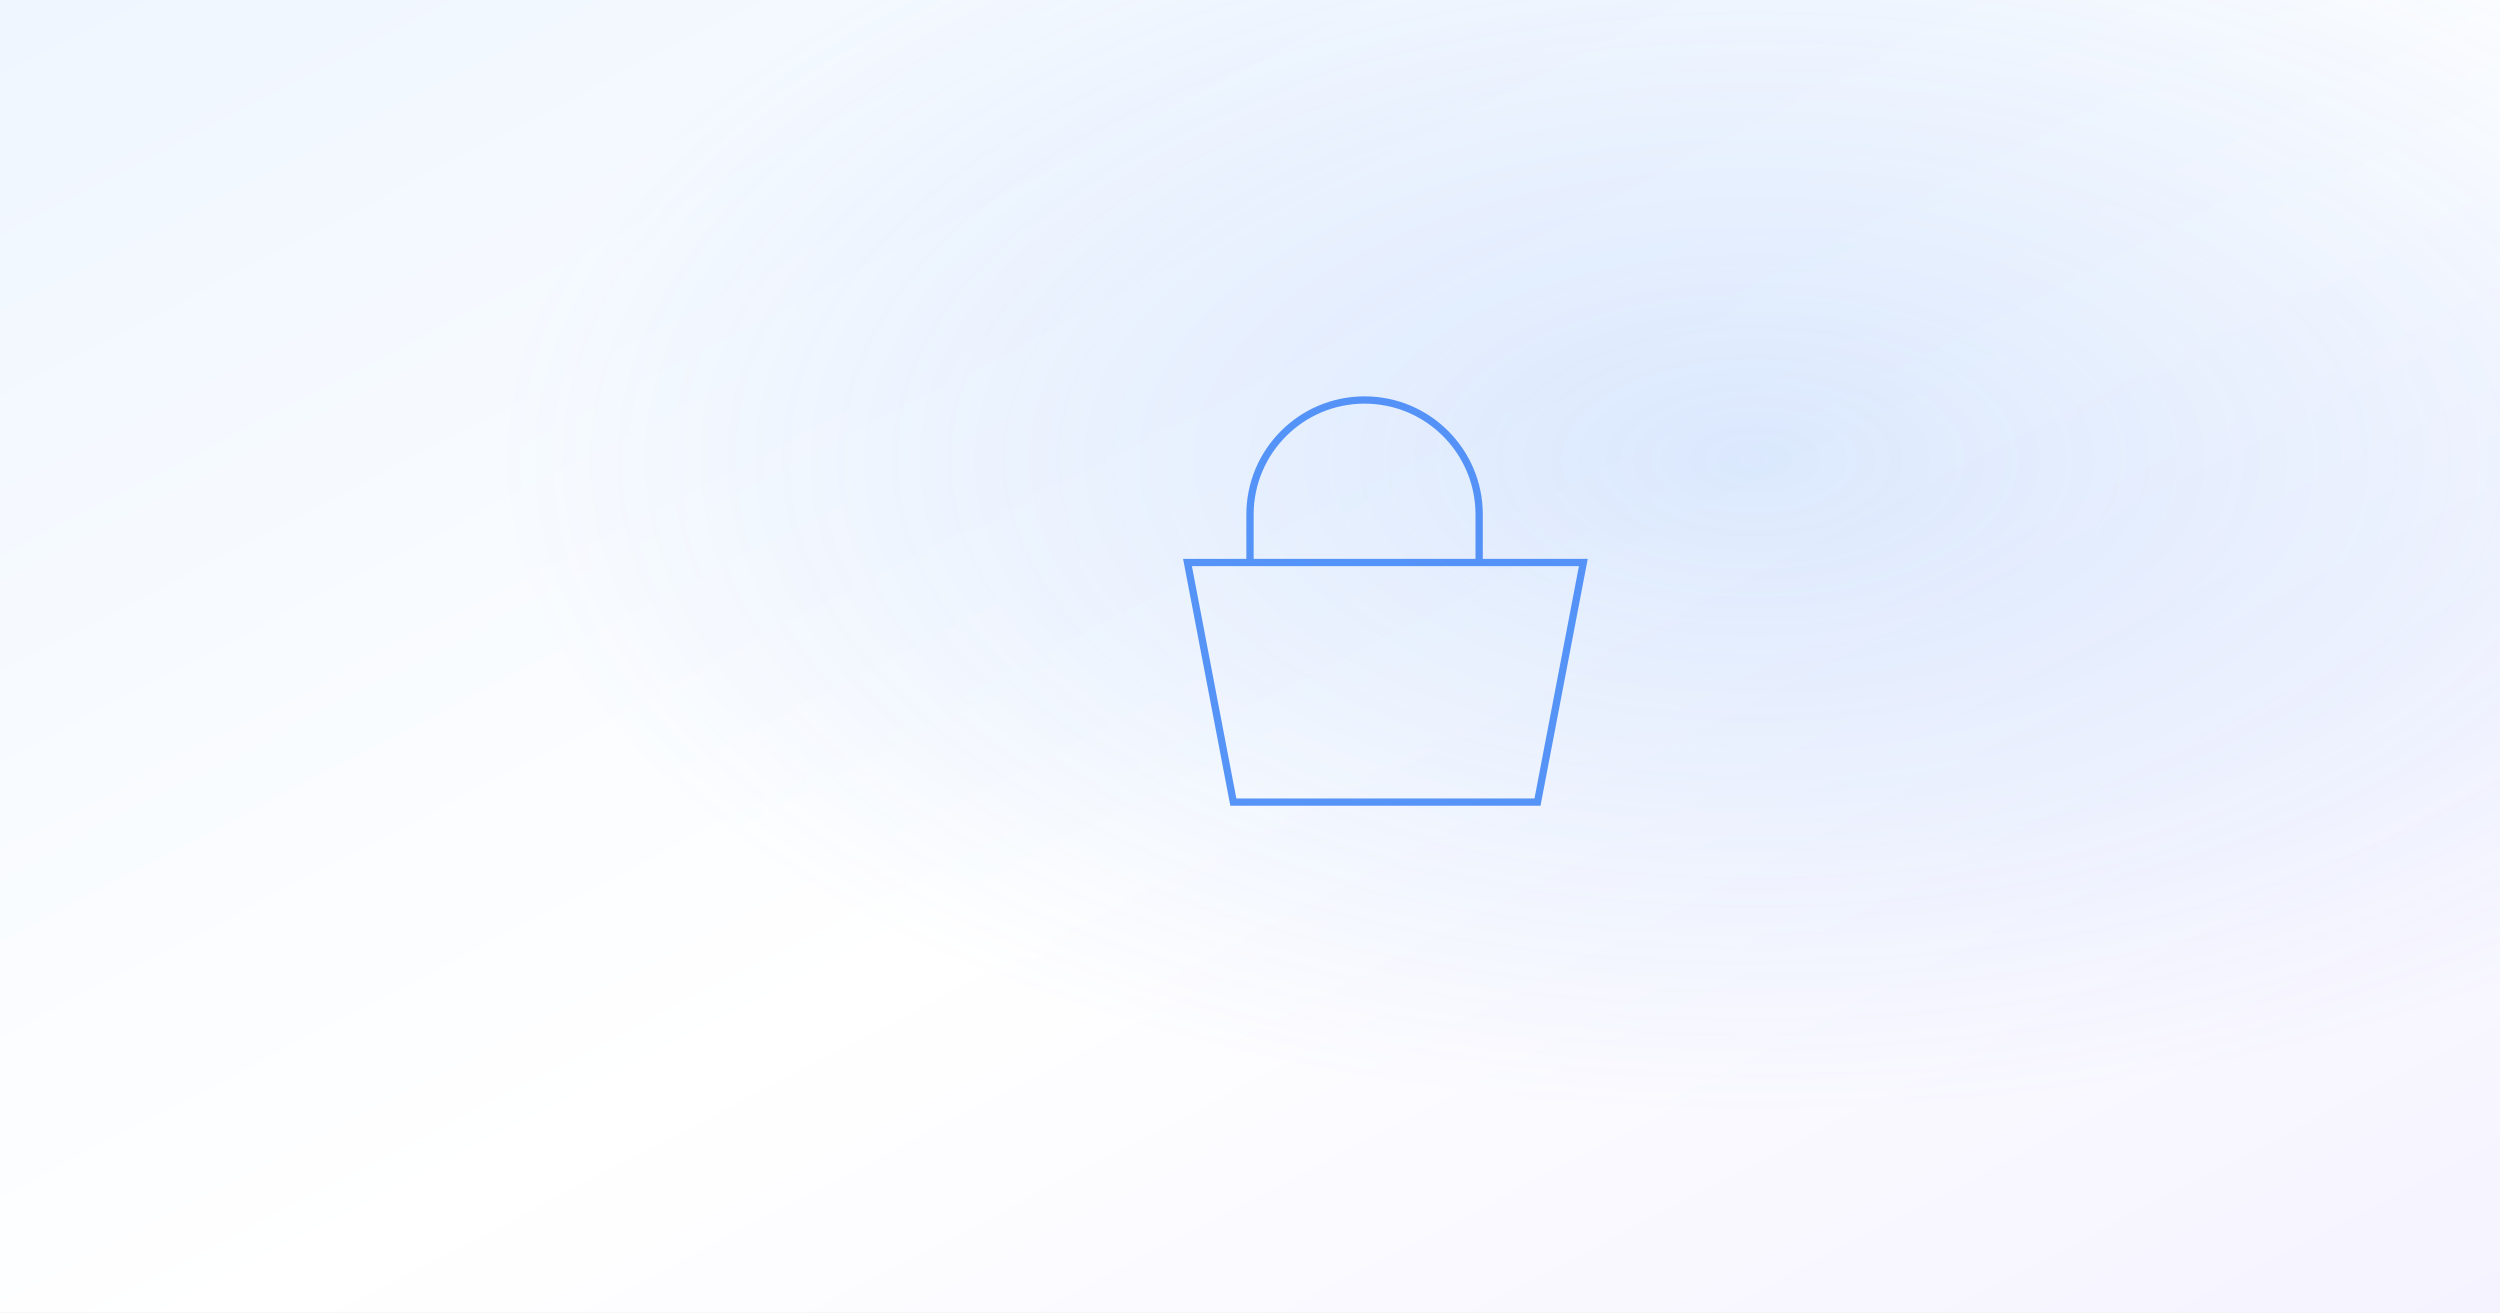
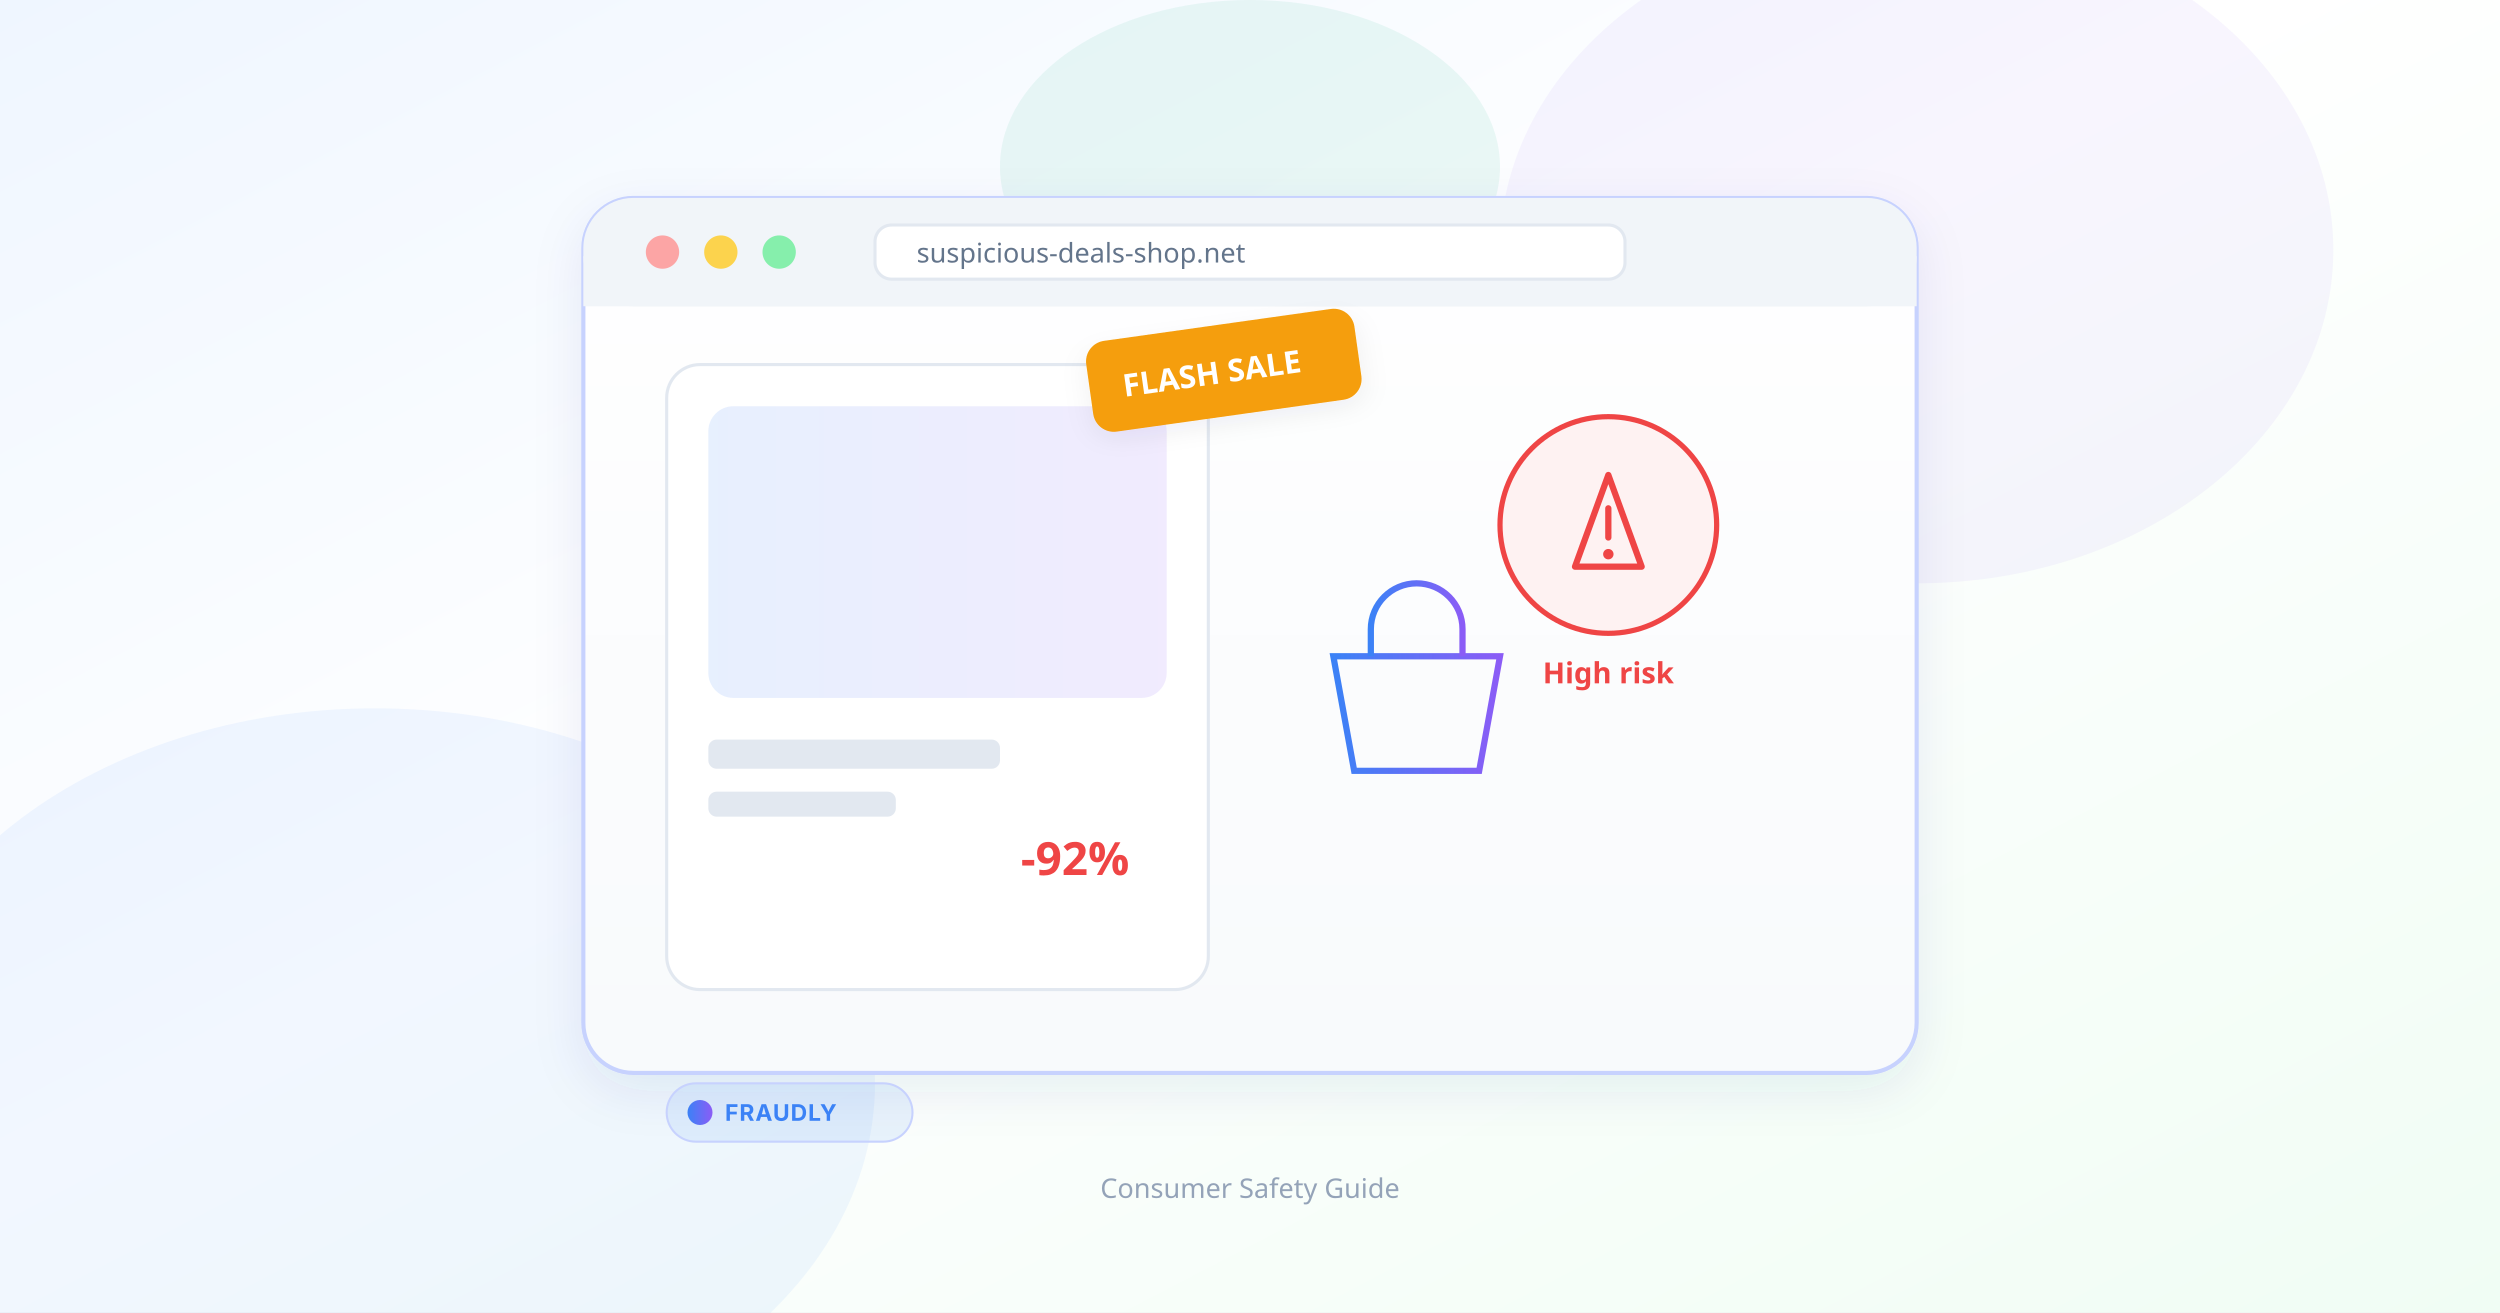
- <svg xmlns="http://www.w3.org/2000/svg" width="1200" height="630" viewBox="0 0 1200 630" role="img" aria-label="Fake webshop detection">
+ <svg xmlns="http://www.w3.org/2000/svg" width="1200" height="630" viewBox="0 0 1200 630" role="img" aria-label="Fake webshop detection — browser, discount trap, and warning">
  <defs>
-     <linearGradient id="bg" x1="0" y1="0" x2="1" y2="1">
+     <linearGradient id="howtodetectfakewebshops-bg" x1="0%" y1="0%" x2="100%" y2="100%">
      <stop offset="0%" stop-color="#eff6ff" />
-       <stop offset="55%" stop-color="#ffffff" />
-       <stop offset="100%" stop-color="#f5f3ff" />
+       <stop offset="45%" stop-color="#ffffff" />
+       <stop offset="100%" stop-color="#f0fdf4" />
    </linearGradient>
-     <radialGradient id="glow" cx="70%" cy="35%" r="50%">
-       <stop offset="0%" stop-color="#3b82f6" stop-opacity="0.18" />
-       <stop offset="100%" stop-color="#3b82f6" stop-opacity="0" />
-     </radialGradient>
+     <linearGradient id="howtodetectfakewebshops-card" x1="0%" y1="0%" x2="0%" y2="100%">
+       <stop offset="0%" stop-color="#ffffff" />
+       <stop offset="100%" stop-color="#f8fafc" />
+     </linearGradient>
+     <linearGradient id="howtodetectfakewebshops-accent" x1="0%" y1="0%" x2="100%" y2="0%">
+       <stop offset="0%" stop-color="#3b82f6" />
+       <stop offset="100%" stop-color="#8b5cf6" />
+     </linearGradient>
+     <filter id="howtodetectfakewebshops-shadow" x="-20%" y="-20%" width="140%" height="140%">
+       <feDropShadow dx="0" dy="8" stdDeviation="12" flood-color="#1e3a8a" flood-opacity="0.08" />
+     </filter>
+     <filter id="howtodetectfakewebshops-shadow-sm" x="-10%" y="-10%" width="120%" height="120%">
+       <feDropShadow dx="0" dy="4" stdDeviation="6" flood-color="#334155" flood-opacity="0.06" />
+     </filter>
  </defs>
-   <rect width="1200" height="630" fill="url(#bg)" />
-   <rect width="1200" height="630" fill="url(#glow)" />
-   <g transform="translate(500 175)" fill="none" stroke="#3b82f6" stroke-width="3.5" opacity="0.85">
-     <path d="M70 95h190l-22 115H92L70 95z" />
-     <path d="M100 95V72a55 55 0 0 1 110 0v23" />
+   <rect width="1200" height="630" fill="url(#howtodetectfakewebshops-bg)" />
+   <ellipse cx="920" cy="120" rx="200" ry="160" fill="#8b5cf6" fill-opacity="0.06" />
+   <ellipse cx="180" cy="520" rx="240" ry="180" fill="#3b82f6" fill-opacity="0.07" />
+   <ellipse cx="600" cy="80" rx="120" ry="80" fill="#10b981" fill-opacity="0.08" />
+   <g filter="url(#howtodetectfakewebshops-shadow)">
+     <rect x="280" y="95" width="640" height="420" rx="24" fill="url(#howtodetectfakewebshops-card)" stroke="#c7d2fe" stroke-width="2" />
+     <rect x="280" y="95" width="640" height="52" rx="24" fill="#f1f5f9" />
+     <rect x="280" y="123" width="640" height="24" fill="#f1f5f9" />
+     <circle cx="318" cy="121" r="8" fill="#fca5a5" />
+     <circle cx="346" cy="121" r="8" fill="#fcd34d" />
+     <circle cx="374" cy="121" r="8" fill="#86efac" />
+     <rect x="420" y="108" width="360" height="26" rx="8" fill="#fff" stroke="#e2e8f0" stroke-width="1.5" />
+     <text x="440" y="126" font-family="system-ui,sans-serif" font-size="13" fill="#64748b">suspicious-deals-shop.net</text>
+     <rect x="320" y="175" width="260" height="300" rx="16" fill="#fff" stroke="#e2e8f0" stroke-width="1.5" />
+     <rect x="340" y="195" width="220" height="140" rx="12" fill="url(#howtodetectfakewebshops-accent)" fill-opacity="0.12" />
+     <rect x="340" y="355" width="140" height="14" rx="4" fill="#e2e8f0" />
+     <rect x="340" y="380" width="90" height="12" rx="4" fill="#e2e8f0" />
+     <text x="490" y="420" font-family="system-ui,sans-serif" font-size="22" font-weight="700" fill="#ef4444">-92%</text>
+     <g transform="translate(520,165) rotate(-8)">
+       <rect width="130" height="44" rx="10" fill="#f59e0b" filter="url(#howtodetectfakewebshops-shadow-sm)" />
+       <text x="16" y="28" font-family="system-ui,sans-serif" font-size="15" font-weight="800" fill="#fff">FLASH SALE</text>
+     </g>
+     <g transform="translate(720,200)">
+       <circle cx="52" cy="52" r="52" fill="#fef2f2" stroke="#ef4444" stroke-width="2.5" />
+       <path d="M52 28 L68 72 H36 Z" fill="none" stroke="#ef4444" stroke-width="3" stroke-linejoin="round" />
+       <line x1="52" y1="44" x2="52" y2="58" stroke="#ef4444" stroke-width="3" stroke-linecap="round" />
+       <circle cx="52" cy="66" r="2.5" fill="#ef4444" />
+       <text x="52" y="128" text-anchor="middle" font-family="system-ui,sans-serif" font-size="14" font-weight="700" fill="#ef4444">High risk</text>
+     </g>
+     <g transform="translate(620,280)" fill="none" stroke="url(#howtodetectfakewebshops-accent)" stroke-width="3">
+       <path d="M20 35h80l-10 55H30L20 35z" />
+       <path d="M38 35V22a22 22 0 0 1 44 0v13" />
+     </g>
  </g>
+   <g transform="translate(320,520)">
+     <rect width="118" height="28" rx="14" fill="#3b82f6" fill-opacity="0.1" stroke="#c7d2fe" stroke-width="1" />
+     <circle cx="16" cy="14" r="6" fill="url(#howtodetectfakewebshops-accent)" />
+     <text x="28" y="18" font-family="system-ui,-apple-system,sans-serif" font-size="11" font-weight="700" fill="#3b82f6" letter-spacing="0.04em">FRAUDLY</text>
+   </g>
+   <text x="600" y="575" text-anchor="middle" font-family="system-ui,sans-serif" font-size="13" fill="#94a3b8">Consumer Safety Guide</text>
</svg>
